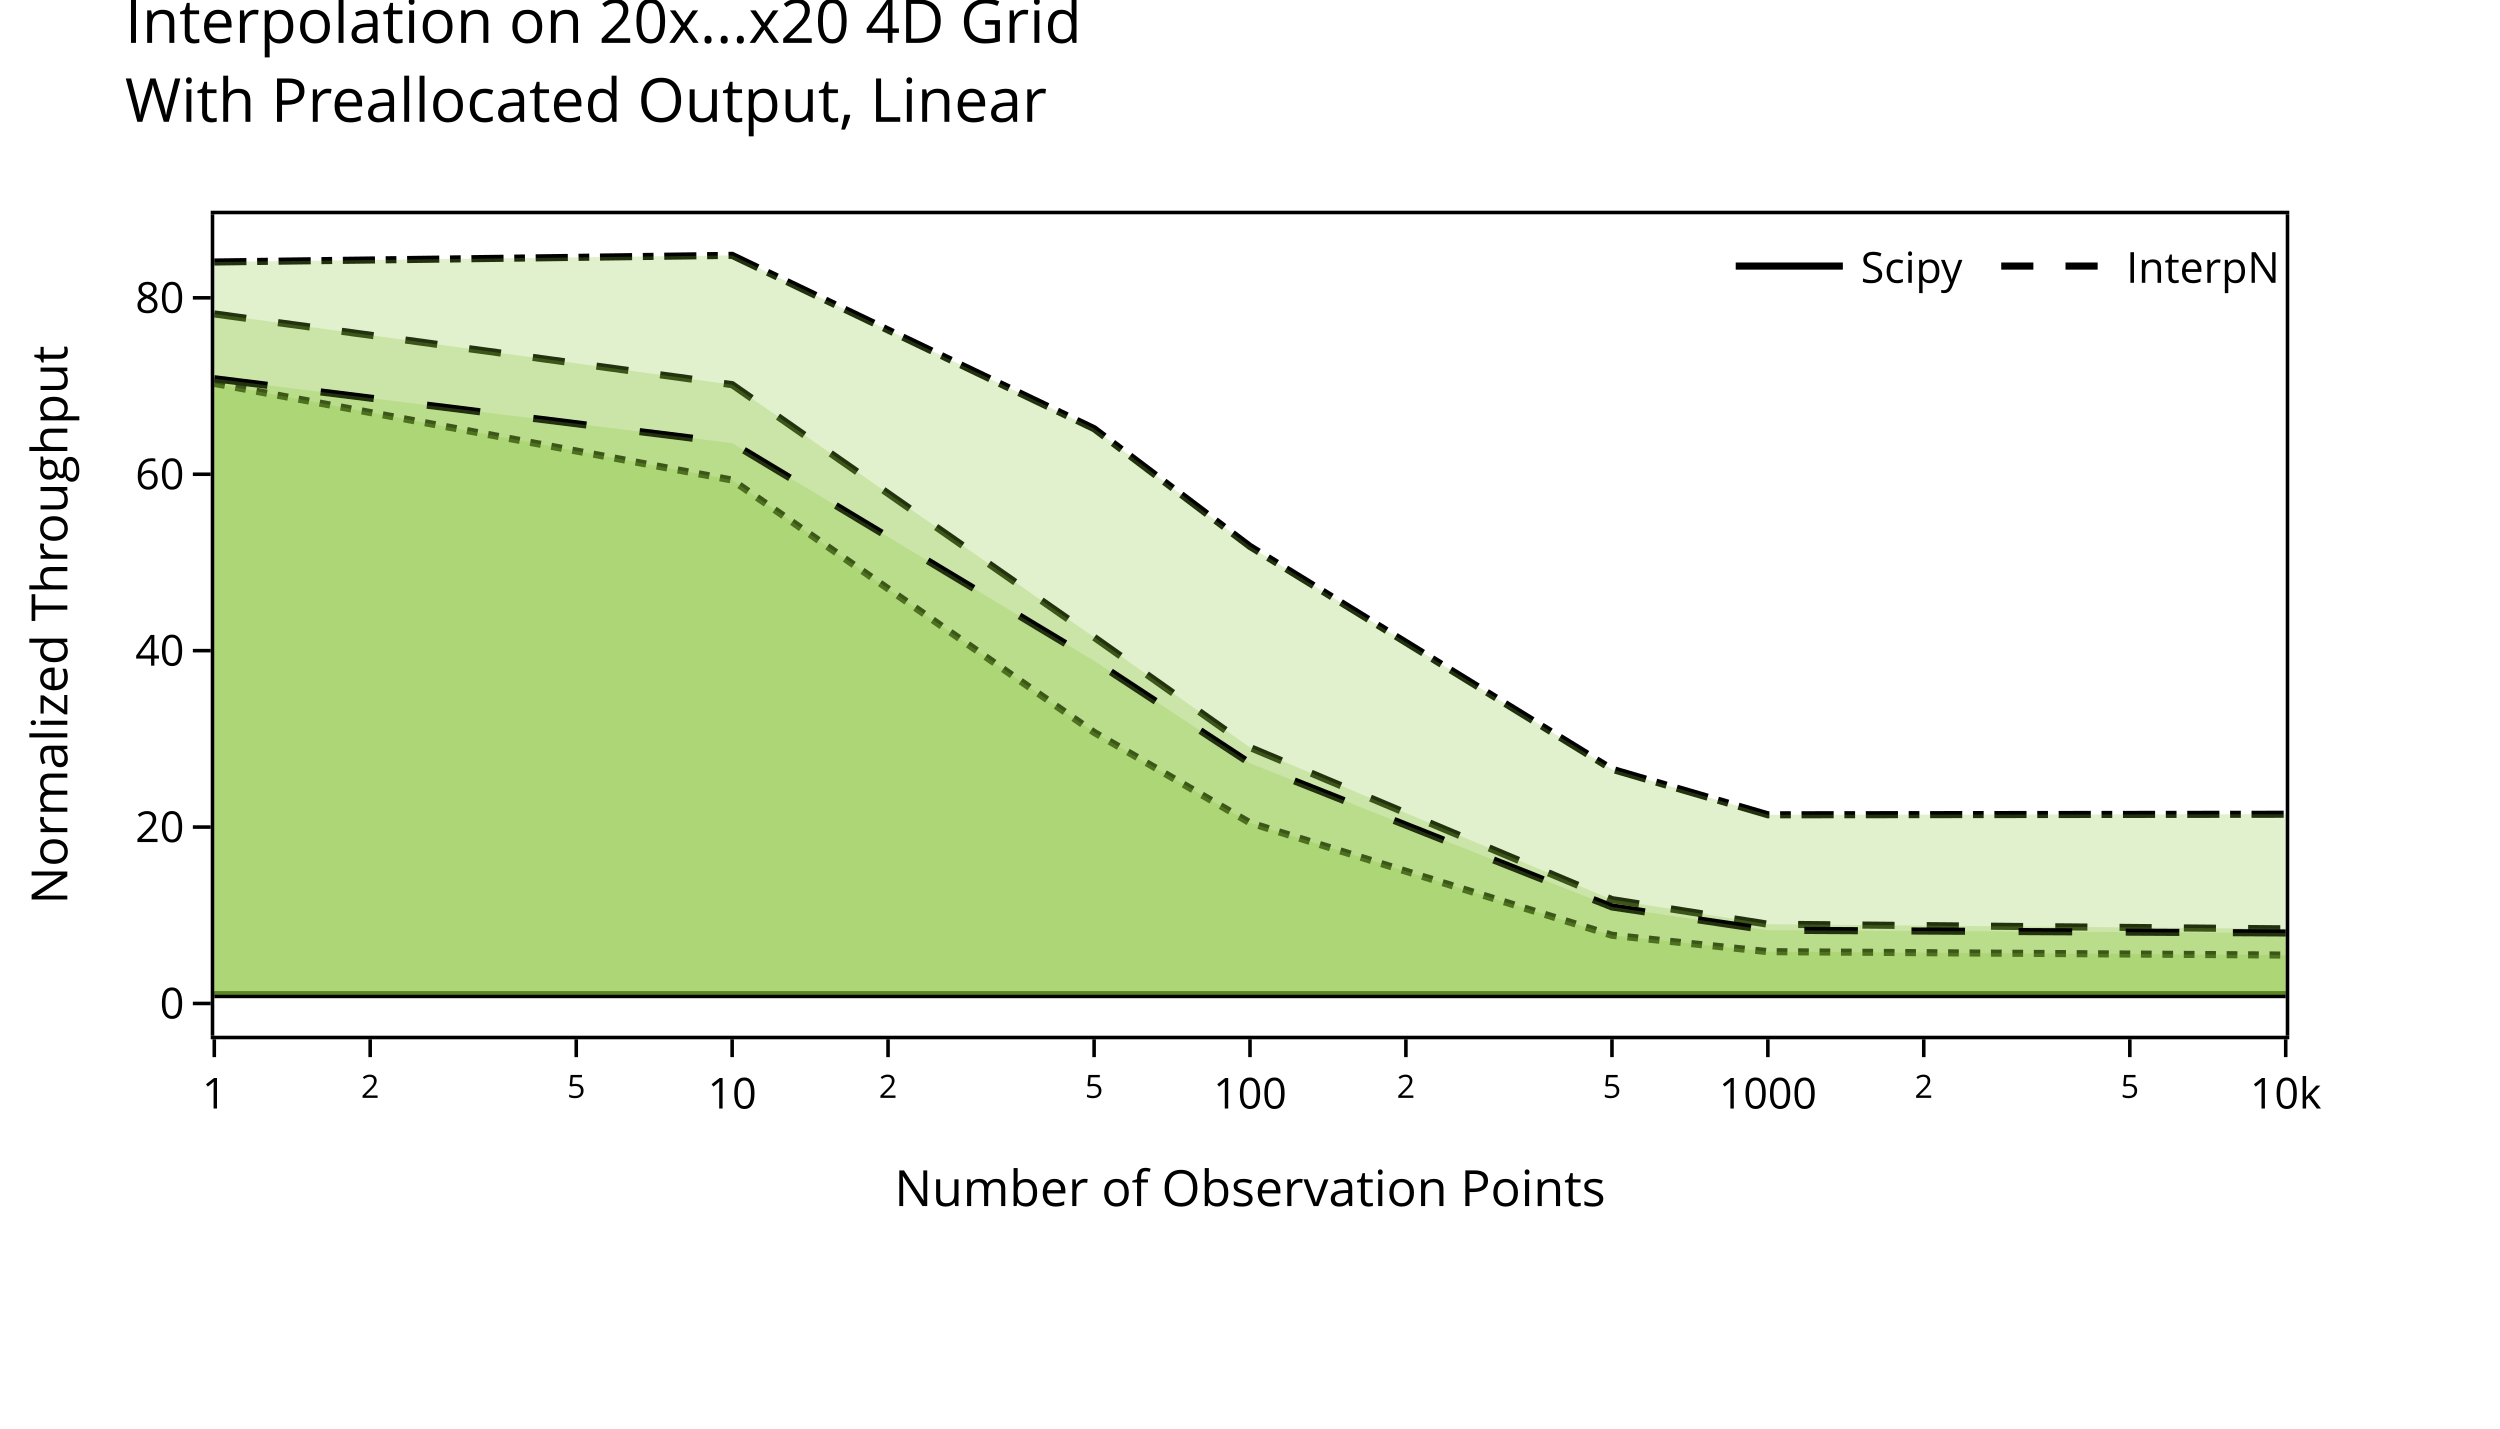
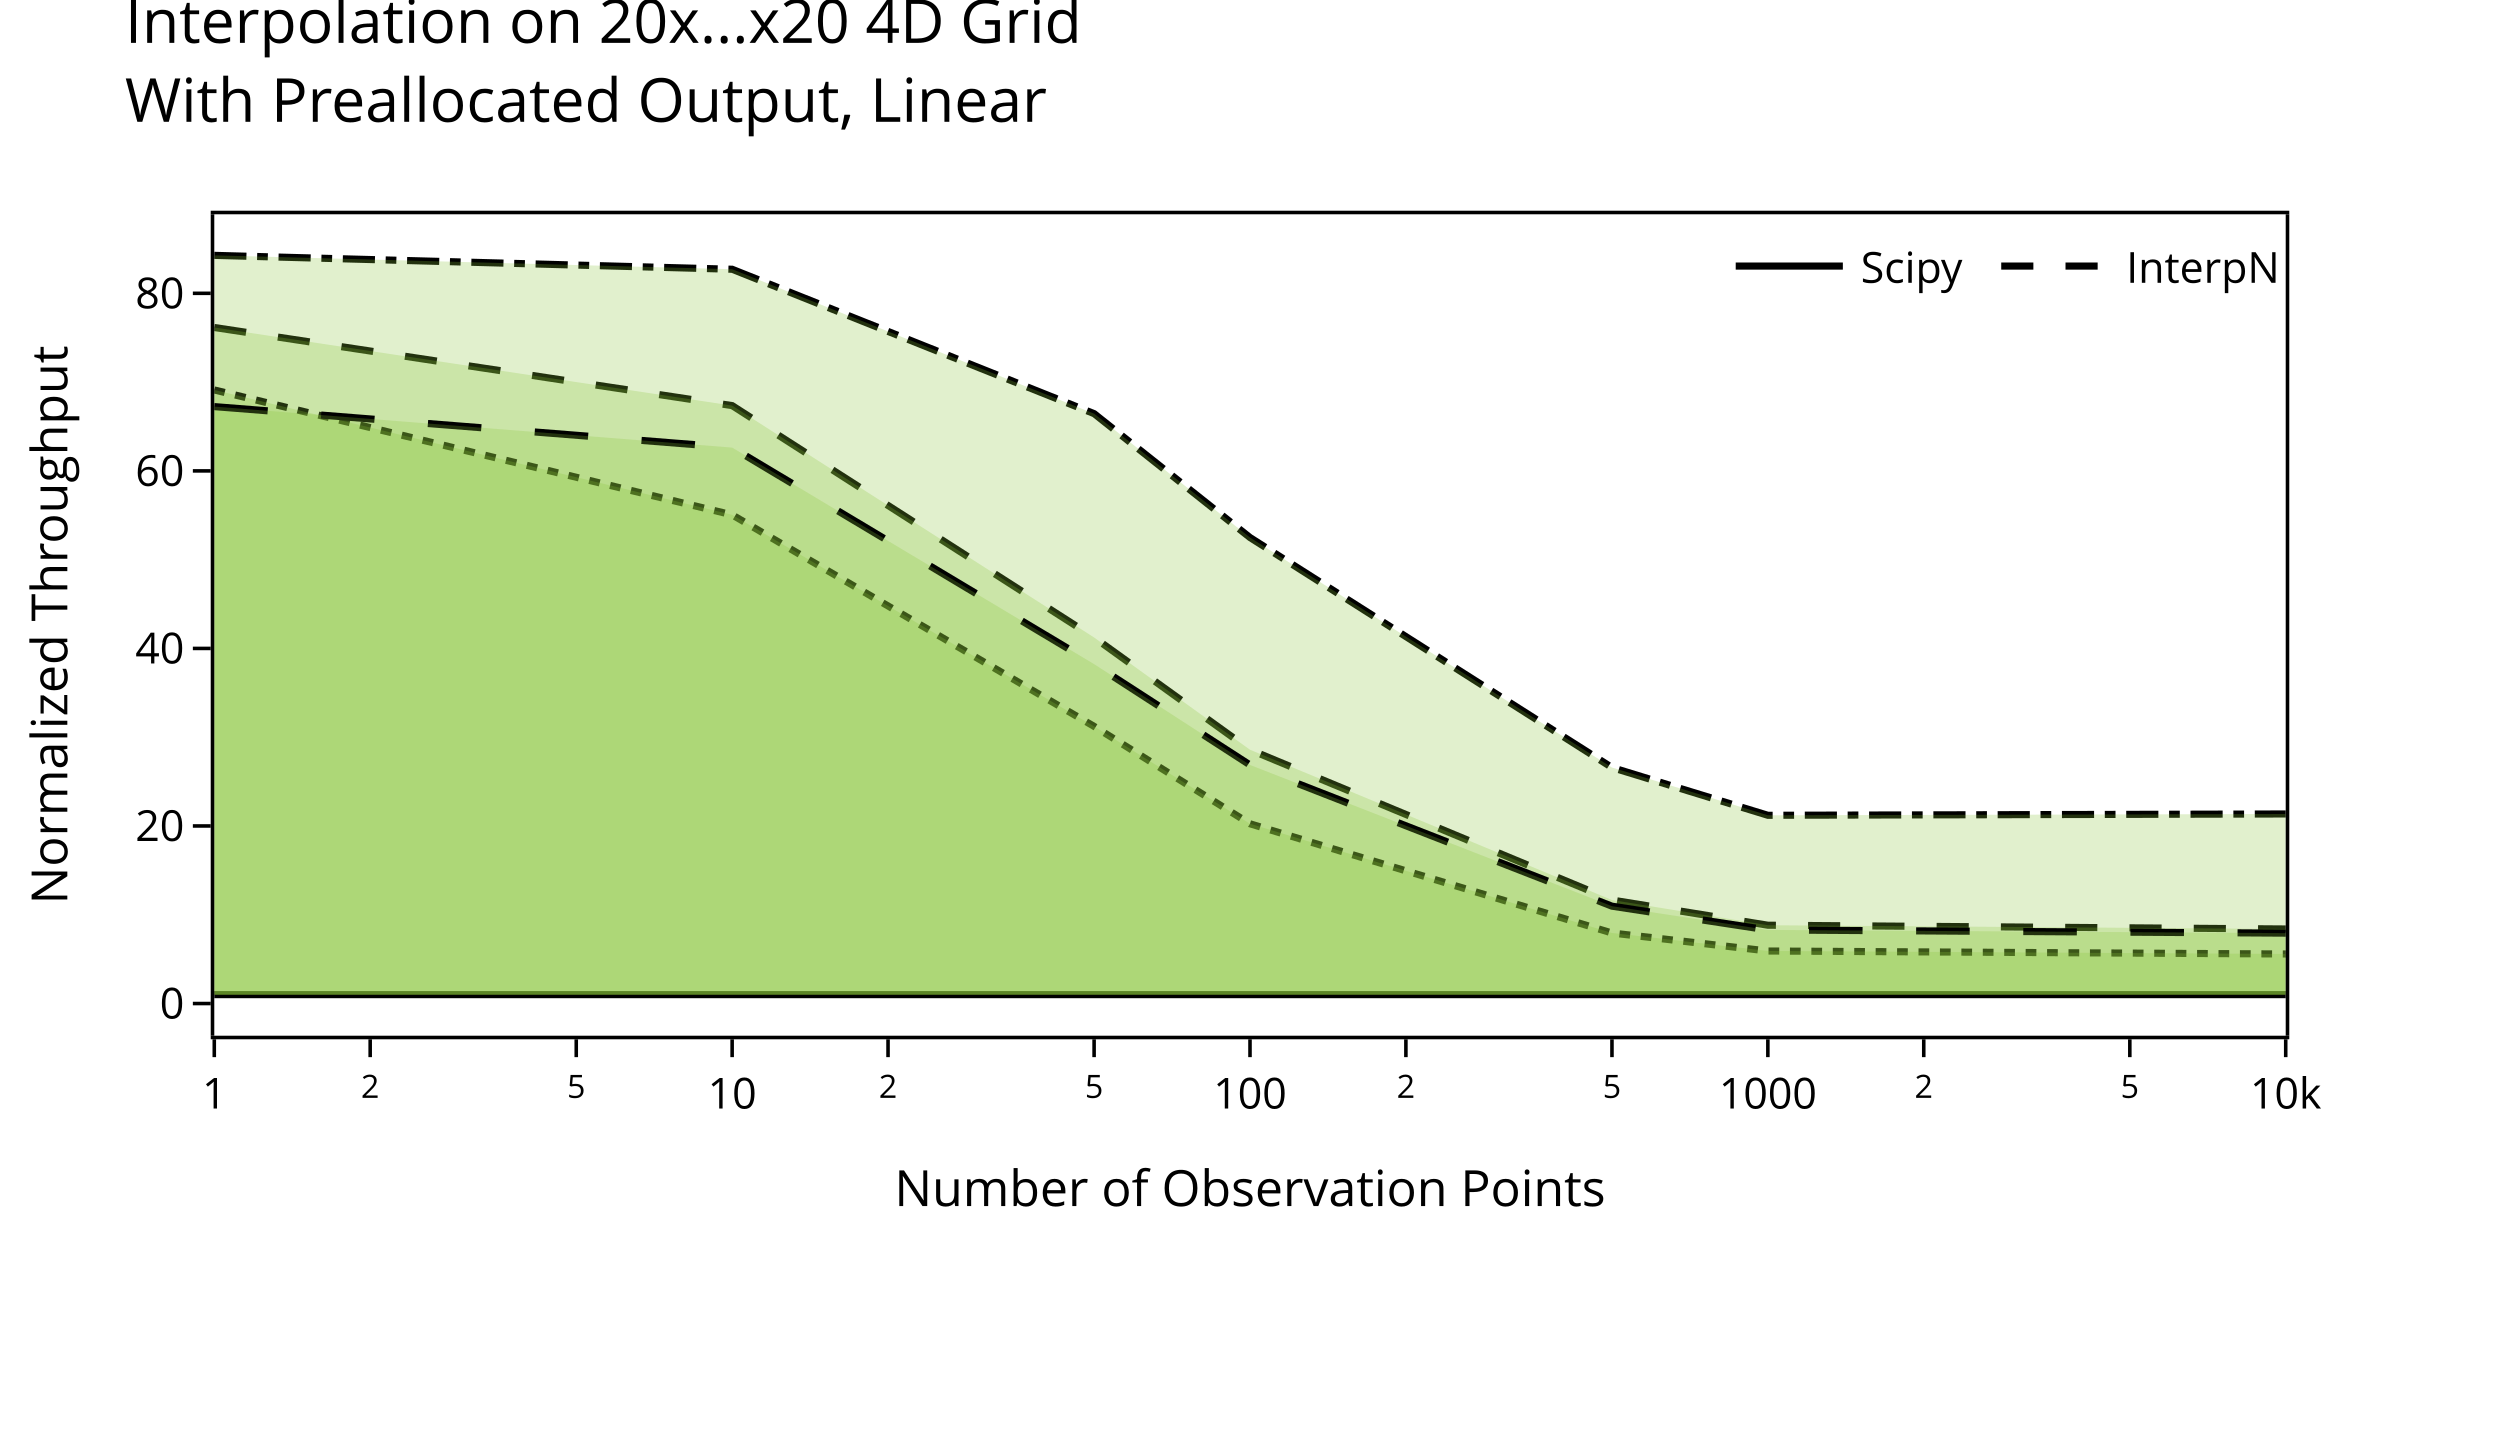
<svg xmlns="http://www.w3.org/2000/svg" class="main-svg" width="700" height="400" style="" viewBox="0 0 700 400">
  <rect x="0" y="0" width="700" height="400" style="fill: rgb(0, 0, 0); fill-opacity: 0;" />
-   <defs id="defs-4eeeb2">
+   <defs id="defs-8cfb2a">
    <g class="clips">
-       <clipPath id="clip4eeeb2xyplot" class="plotclip">
+       <clipPath id="clip8cfb2axyplot" class="plotclip">
        <rect width="580" height="230" />
      </clipPath>
-       <clipPath class="axesclip" id="clip4eeeb2x">
+       <clipPath class="axesclip" id="clip8cfb2ax">
        <rect x="60" y="0" width="580" height="400" />
      </clipPath>
-       <clipPath class="axesclip" id="clip4eeeb2y">
+       <clipPath class="axesclip" id="clip8cfb2ay">
        <rect x="0" y="60" width="700" height="230" />
      </clipPath>
-       <clipPath class="axesclip" id="clip4eeeb2xy">
+       <clipPath class="axesclip" id="clip8cfb2axy">
        <rect x="60" y="60" width="580" height="230" />
      </clipPath>
    </g>
    <g class="gradients" />
    <g class="patterns" />
  </defs>
  <g class="bglayer">
    <rect class="bg" x="60" y="60" width="580" height="230" style="fill: rgb(0, 0, 0); fill-opacity: 0; stroke-width: 0;" />
  </g>
  <g class="layer-below">
    <g class="imagelayer" />
    <g class="shapelayer" />
  </g>
  <g class="cartesianlayer">
    <g class="subplot xy">
      <g class="layer-subplot">
        <g class="shapelayer" />
        <g class="imagelayer" />
      </g>
      <g class="minor-gridlayer">
        <g class="x" />
        <g class="y" />
      </g>
      <g class="gridlayer">
        <g class="x" />
        <g class="y" />
      </g>
      <g class="zerolinelayer" />
      <g class="layer-between">
        <g class="shapelayer" />
        <g class="imagelayer" />
      </g>
      <path class="xlines-below" />
      <path class="ylines-below" />
      <g class="overlines-below" />
      <g class="xaxislayer-below" />
      <g class="yaxislayer-below" />
      <g class="overaxes-below" />
      <g class="overplot">
-         <g class="xy" transform="translate(60,60)" clip-path="url(#clip4eeeb2xyplot)">
+         <g class="xy" transform="translate(60,60)" clip-path="url(#clip8cfb2axyplot)">
          <g class="scatterlayer mlayer">
-             <g class="trace scatter traceeb1a98" style="stroke-miterlimit: 2; opacity: 1;">
+             <g class="trace scatter trace198dfa" style="stroke-miterlimit: 2; opacity: 1;">
              <g class="fills" />
              <g class="errorbars" />
              <g class="lines">
                <path class="js-line" d="M0,218.5L580,218.5" style="vector-effect: none; fill: none; stroke: rgb(0, 0, 0); stroke-opacity: 1; stroke-width: 2px; opacity: 1;" />
              </g>
              <g class="points" />
              <g class="text" />
            </g>
-             <g class="trace scatter tracedfe0f2" style="stroke-miterlimit: 2; opacity: 1;">
-               <g class="fills" />
-               <g class="errorbars" />
-               <g class="lines">
-                 <path class="js-line" d="M0,27.9L145,47.7L246.35,118.43L290,149.29L391.35,191.89L435,198.78L580,200.08" style="vector-effect: none; fill: none; stroke: rgb(0, 0, 0); stroke-opacity: 1; stroke-dasharray: 9px, 9px; stroke-width: 2px; opacity: 1;" />
-               </g>
-               <g class="points" />
-               <g class="text" />
-             </g>
-             <g class="trace scatter trace41de14" style="stroke-miterlimit: 2; opacity: 1;">
+             <g class="trace scatter trace9e6d90" style="stroke-miterlimit: 2; opacity: 1;">
+               <g class="fills" />
+               <g class="errorbars" />
+               <g class="lines">
+                 <path class="js-line" d="M0,31.7L145,53.57L246.35,118.5L290,149.93L391.35,192.01L435,199.06L580,200.11" style="vector-effect: none; fill: none; stroke: rgb(0, 0, 0); stroke-opacity: 1; stroke-dasharray: 9px, 9px; stroke-width: 2px; opacity: 1;" />
+               </g>
+               <g class="points" />
+               <g class="text" />
+             </g>
+             <g class="trace scatter trace5ef204" style="stroke-miterlimit: 2; opacity: 1;">
              <g class="fills">
                <g>
-                   <path class="js-fill" d="M0,27.9L145,47.7L246.35,118.43L290,149.29L391.35,191.89L435,198.78L580,200.08L580,218.5L435,218.5L0,218.5Z" style="fill: rgb(139, 196, 59); fill-opacity: 0.25; stroke-width: 0;" />
+                   <path class="js-fill" d="M0,31.7L145,53.57L246.35,118.5L290,149.93L391.35,192.01L435,199.06L580,200.11L580,218.5L435,218.5L0,218.5Z" style="fill: rgb(139, 196, 59); fill-opacity: 0.25; stroke-width: 0;" />
                </g>
              </g>
              <g class="errorbars" />
              <g class="lines">
-                 <path class="js-line" d="M0,27.9L145,47.7L246.35,118.43L290,149.29L391.35,191.89L435,198.78L580,200.08L580,218.5L435,218.5L0,218.5" style="vector-effect: none; fill: none; stroke: rgb(0, 204, 150); stroke-opacity: 1; stroke-width: 0px; opacity: 1;" />
-               </g>
-               <g class="points" />
-               <g class="text" />
-             </g>
-             <g class="trace scatter tracecbc44f" style="stroke-miterlimit: 2; opacity: 1;">
-               <g class="fills" />
-               <g class="errorbars" />
-               <g class="lines">
-                 <path class="js-line" d="M0,47.35L145,74.42L246.35,145.06L290,170.4L391.35,201.87L435,206.46L580,207.42" style="vector-effect: none; fill: none; stroke: rgb(0, 0, 0); stroke-opacity: 1; stroke-dasharray: 3px, 3px; stroke-width: 2px; opacity: 1;" />
-               </g>
-               <g class="points" />
-               <g class="text" />
-             </g>
-             <g class="trace scatter tracefbfd7b" style="stroke-miterlimit: 2; opacity: 1;">
+                 <path class="js-line" d="M0,31.7L145,53.57L246.35,118.5L290,149.93L391.35,192.01L435,199.06L580,200.11L580,218.5L435,218.5L0,218.5" style="vector-effect: none; fill: none; stroke: rgb(0, 204, 150); stroke-opacity: 1; stroke-width: 0px; opacity: 1;" />
+               </g>
+               <g class="points" />
+               <g class="text" />
+             </g>
+             <g class="trace scatter tracec7bbc4" style="stroke-miterlimit: 2; opacity: 1;">
+               <g class="fills" />
+               <g class="errorbars" />
+               <g class="lines">
+                 <path class="js-line" d="M0,49.19L145,84.16L246.35,143.39L290,170.66L391.35,201.24L435,206.28L580,207.12" style="vector-effect: none; fill: none; stroke: rgb(0, 0, 0); stroke-opacity: 1; stroke-dasharray: 3px, 3px; stroke-width: 2px; opacity: 1;" />
+               </g>
+               <g class="points" />
+               <g class="text" />
+             </g>
+             <g class="trace scatter tracecd743b" style="stroke-miterlimit: 2; opacity: 1;">
              <g class="fills">
                <g>
-                   <path class="js-fill" d="M0,47.35L145,74.42L246.35,145.06L290,170.4L391.35,201.87L435,206.46L580,207.42L580,218.5L435,218.5L0,218.5Z" style="fill: rgb(139, 196, 59); fill-opacity: 0.25; stroke-width: 0;" />
+                   <path class="js-fill" d="M0,49.19L145,84.16L246.35,143.39L290,170.66L391.35,201.24L435,206.28L580,207.12L580,218.5L435,218.5L0,218.5Z" style="fill: rgb(139, 196, 59); fill-opacity: 0.25; stroke-width: 0;" />
                </g>
              </g>
              <g class="errorbars" />
              <g class="lines">
-                 <path class="js-line" d="M0,47.35L145,74.42L246.35,145.06L290,170.4L391.35,201.87L435,206.46L580,207.42L580,218.5L435,218.5L0,218.5" style="vector-effect: none; fill: none; stroke: rgb(255, 161, 90); stroke-opacity: 1; stroke-width: 0px; opacity: 1;" />
-               </g>
-               <g class="points" />
-               <g class="text" />
-             </g>
-             <g class="trace scatter trace5c9ecb" style="stroke-miterlimit: 2; opacity: 1;">
-               <g class="fills" />
-               <g class="errorbars" />
-               <g class="lines">
-                 <path class="js-line" d="M0,13.36L145,11.5L246.35,60.03L290,93.01L391.35,155.38L435,168.14L580,167.99" style="vector-effect: none; fill: none; stroke: rgb(0, 0, 0); stroke-opacity: 1; stroke-dasharray: 9px, 3px, 3px, 3px; stroke-width: 2px; opacity: 1;" />
-               </g>
-               <g class="points" />
-               <g class="text" />
-             </g>
-             <g class="trace scatter trace8e85f3" style="stroke-miterlimit: 2; opacity: 1;">
+                 <path class="js-line" d="M0,49.19L145,84.16L246.35,143.39L290,170.66L391.35,201.24L435,206.28L580,207.12L580,218.5L435,218.5L0,218.5" style="vector-effect: none; fill: none; stroke: rgb(255, 161, 90); stroke-opacity: 1; stroke-width: 0px; opacity: 1;" />
+               </g>
+               <g class="points" />
+               <g class="text" />
+             </g>
+             <g class="trace scatter trace7f37c7" style="stroke-miterlimit: 2; opacity: 1;">
+               <g class="fills" />
+               <g class="errorbars" />
+               <g class="lines">
+                 <path class="js-line" d="M0,11.5L145,15.39L246.35,55.82L290,90.51L391.35,154.91L435,168.28L580,167.91" style="vector-effect: none; fill: none; stroke: rgb(0, 0, 0); stroke-opacity: 1; stroke-dasharray: 9px, 3px, 3px, 3px; stroke-width: 2px; opacity: 1;" />
+               </g>
+               <g class="points" />
+               <g class="text" />
+             </g>
+             <g class="trace scatter trace6b2f2b" style="stroke-miterlimit: 2; opacity: 1;">
              <g class="fills">
                <g>
-                   <path class="js-fill" d="M0,13.36L145,11.5L246.35,60.03L290,93.01L391.35,155.38L435,168.14L580,167.99L580,218.5L435,218.5L0,218.5Z" style="fill: rgb(139, 196, 59); fill-opacity: 0.25; stroke-width: 0;" />
+                   <path class="js-fill" d="M0,11.5L145,15.39L246.35,55.82L290,90.51L391.35,154.91L435,168.28L580,167.91L580,218.5L435,218.5L0,218.5Z" style="fill: rgb(139, 196, 59); fill-opacity: 0.25; stroke-width: 0;" />
                </g>
              </g>
              <g class="errorbars" />
              <g class="lines">
-                 <path class="js-line" d="M0,13.36L145,11.5L246.35,60.03L290,93.01L391.35,155.38L435,168.14L580,167.99L580,218.5L435,218.5L0,218.5" style="vector-effect: none; fill: none; stroke: rgb(255, 102, 146); stroke-opacity: 1; stroke-width: 0px; opacity: 1;" />
-               </g>
-               <g class="points" />
-               <g class="text" />
-             </g>
-             <g class="trace scatter tracee43c33" style="stroke-miterlimit: 2; opacity: 1;">
-               <g class="fills" />
-               <g class="errorbars" />
-               <g class="lines">
-                 <path class="js-line" d="M0,46.04L145,64.08L246.35,125.04L290,153.72L391.35,193.95L435,200.46L580,201.23" style="vector-effect: none; fill: none; stroke: rgb(0, 0, 0); stroke-opacity: 1; stroke-dasharray: 15px, 15px; stroke-width: 2px; opacity: 1;" />
-               </g>
-               <g class="points" />
-               <g class="text" />
-             </g>
-             <g class="trace scatter trace2c84cb" style="stroke-miterlimit: 2; opacity: 1;">
+                 <path class="js-line" d="M0,11.5L145,15.39L246.35,55.82L290,90.51L391.35,154.91L435,168.28L580,167.91L580,218.5L435,218.5L0,218.5" style="vector-effect: none; fill: none; stroke: rgb(255, 102, 146); stroke-opacity: 1; stroke-width: 0px; opacity: 1;" />
+               </g>
+               <g class="points" />
+               <g class="text" />
+             </g>
+             <g class="trace scatter traceaeccd7" style="stroke-miterlimit: 2; opacity: 1;">
+               <g class="fills" />
+               <g class="errorbars" />
+               <g class="lines">
+                 <path class="js-line" d="M0,53.85L145,65.33L246.35,125.96L290,154.19L391.35,193.73L435,200.39L580,201.28" style="vector-effect: none; fill: none; stroke: rgb(0, 0, 0); stroke-opacity: 1; stroke-dasharray: 15px, 15px; stroke-width: 2px; opacity: 1;" />
+               </g>
+               <g class="points" />
+               <g class="text" />
+             </g>
+             <g class="trace scatter trace556026" style="stroke-miterlimit: 2; opacity: 1;">
              <g class="fills">
                <g>
-                   <path class="js-fill" d="M0,46.04L145,64.08L246.35,125.04L290,153.72L391.35,193.95L435,200.46L580,201.23L580,218.5L435,218.5L0,218.5Z" style="fill: rgb(139, 196, 59); fill-opacity: 0.25; stroke-width: 0;" />
+                   <path class="js-fill" d="M0,53.85L145,65.33L246.35,125.96L290,154.19L391.35,193.73L435,200.39L580,201.28L580,218.5L435,218.5L0,218.5Z" style="fill: rgb(139, 196, 59); fill-opacity: 0.25; stroke-width: 0;" />
                </g>
              </g>
              <g class="errorbars" />
              <g class="lines">
-                 <path class="js-line" d="M0,46.04L145,64.08L246.35,125.04L290,153.72L391.35,193.95L435,200.46L580,201.23L580,218.5L435,218.5L0,218.5" style="vector-effect: none; fill: none; stroke: rgb(255, 151, 255); stroke-opacity: 1; stroke-width: 0px; opacity: 1;" />
+                 <path class="js-line" d="M0,53.85L145,65.33L246.35,125.96L290,154.19L391.35,193.73L435,200.39L580,201.28L580,218.5L435,218.5L0,218.5" style="vector-effect: none; fill: none; stroke: rgb(255, 151, 255); stroke-opacity: 1; stroke-width: 0px; opacity: 1;" />
              </g>
              <g class="points" />
              <g class="text" />
            </g>
          </g>
        </g>
      </g>
      <path class="xlines-above crisp" d="M59,290.5H641M59,59.5H641" style="fill: none; stroke-width: 1px; stroke: rgb(0, 0, 0); stroke-opacity: 1;" />
      <path class="ylines-above crisp" d="M59.5,60V290M640.5,60V290" style="fill: none; stroke-width: 1px; stroke: rgb(0, 0, 0); stroke-opacity: 1;" />
      <g class="overlines-above" />
      <g class="xaxislayer-above">
        <path class="xtick ticks crisp" d="M0,291v5" transform="translate(60,0)" style="stroke: rgb(0, 0, 0); stroke-opacity: 1; stroke-width: 1px;" />
        <path class="xtick ticks crisp" d="M0,291v5" transform="translate(103.65,0)" style="stroke: rgb(0, 0, 0); stroke-opacity: 1; stroke-width: 1px;" />
        <path class="xtick ticks crisp" d="M0,291v5" transform="translate(161.35,0)" style="stroke: rgb(0, 0, 0); stroke-opacity: 1; stroke-width: 1px;" />
        <path class="xtick ticks crisp" d="M0,291v5" transform="translate(205,0)" style="stroke: rgb(0, 0, 0); stroke-opacity: 1; stroke-width: 1px;" />
        <path class="xtick ticks crisp" d="M0,291v5" transform="translate(248.65,0)" style="stroke: rgb(0, 0, 0); stroke-opacity: 1; stroke-width: 1px;" />
        <path class="xtick ticks crisp" d="M0,291v5" transform="translate(306.35,0)" style="stroke: rgb(0, 0, 0); stroke-opacity: 1; stroke-width: 1px;" />
        <path class="xtick ticks crisp" d="M0,291v5" transform="translate(350,0)" style="stroke: rgb(0, 0, 0); stroke-opacity: 1; stroke-width: 1px;" />
        <path class="xtick ticks crisp" d="M0,291v5" transform="translate(393.65,0)" style="stroke: rgb(0, 0, 0); stroke-opacity: 1; stroke-width: 1px;" />
        <path class="xtick ticks crisp" d="M0,291v5" transform="translate(451.35,0)" style="stroke: rgb(0, 0, 0); stroke-opacity: 1; stroke-width: 1px;" />
        <path class="xtick ticks crisp" d="M0,291v5" transform="translate(495,0)" style="stroke: rgb(0, 0, 0); stroke-opacity: 1; stroke-width: 1px;" />
        <path class="xtick ticks crisp" d="M0,291v5" transform="translate(538.65,0)" style="stroke: rgb(0, 0, 0); stroke-opacity: 1; stroke-width: 1px;" />
        <path class="xtick ticks crisp" d="M0,291v5" transform="translate(596.35,0)" style="stroke: rgb(0, 0, 0); stroke-opacity: 1; stroke-width: 1px;" />
        <path class="xtick ticks crisp" d="M0,291v5" transform="translate(640,0)" style="stroke: rgb(0, 0, 0); stroke-opacity: 1; stroke-width: 1px;" />
        <g class="xtick">
          <text text-anchor="middle" x="0" y="310.4" transform="translate(60,0)" style="font-family: 'Open Sans', verdana, arial, sans-serif; font-size: 12px; fill: rgb(0, 0, 0); fill-opacity: 1; white-space: pre; opacity: 1;">1</text>
        </g>
        <g class="xtick">
          <text text-anchor="middle" x="0" y="307.4" style="font-family: 'Open Sans', verdana, arial, sans-serif; font-size: 9px; fill: rgb(0, 0, 0); fill-opacity: 1; white-space: pre; opacity: 1;" transform="translate(103.65,0)">2</text>
        </g>
        <g class="xtick">
          <text text-anchor="middle" x="0" y="307.4" style="font-family: 'Open Sans', verdana, arial, sans-serif; font-size: 9px; fill: rgb(0, 0, 0); fill-opacity: 1; white-space: pre; opacity: 1;" transform="translate(161.35,0)">5</text>
        </g>
        <g class="xtick">
          <text text-anchor="middle" x="0" y="310.4" style="font-family: 'Open Sans', verdana, arial, sans-serif; font-size: 12px; fill: rgb(0, 0, 0); fill-opacity: 1; white-space: pre; opacity: 1;" transform="translate(205,0)">10</text>
        </g>
        <g class="xtick">
          <text text-anchor="middle" x="0" y="307.4" style="font-family: 'Open Sans', verdana, arial, sans-serif; font-size: 9px; fill: rgb(0, 0, 0); fill-opacity: 1; white-space: pre; opacity: 1;" transform="translate(248.65,0)">2</text>
        </g>
        <g class="xtick">
          <text text-anchor="middle" x="0" y="307.4" style="font-family: 'Open Sans', verdana, arial, sans-serif; font-size: 9px; fill: rgb(0, 0, 0); fill-opacity: 1; white-space: pre; opacity: 1;" transform="translate(306.35,0)">5</text>
        </g>
        <g class="xtick">
          <text text-anchor="middle" x="0" y="310.4" style="font-family: 'Open Sans', verdana, arial, sans-serif; font-size: 12px; fill: rgb(0, 0, 0); fill-opacity: 1; white-space: pre; opacity: 1;" transform="translate(350,0)">100</text>
        </g>
        <g class="xtick">
          <text text-anchor="middle" x="0" y="307.4" style="font-family: 'Open Sans', verdana, arial, sans-serif; font-size: 9px; fill: rgb(0, 0, 0); fill-opacity: 1; white-space: pre; opacity: 1;" transform="translate(393.65,0)">2</text>
        </g>
        <g class="xtick">
          <text text-anchor="middle" x="0" y="307.4" style="font-family: 'Open Sans', verdana, arial, sans-serif; font-size: 9px; fill: rgb(0, 0, 0); fill-opacity: 1; white-space: pre; opacity: 1;" transform="translate(451.35,0)">5</text>
        </g>
        <g class="xtick">
          <text text-anchor="middle" x="0" y="310.4" style="font-family: 'Open Sans', verdana, arial, sans-serif; font-size: 12px; fill: rgb(0, 0, 0); fill-opacity: 1; white-space: pre; opacity: 1;" transform="translate(495,0)">1000</text>
        </g>
        <g class="xtick">
          <text text-anchor="middle" x="0" y="307.4" style="font-family: 'Open Sans', verdana, arial, sans-serif; font-size: 9px; fill: rgb(0, 0, 0); fill-opacity: 1; white-space: pre; opacity: 1;" transform="translate(538.65,0)">2</text>
        </g>
        <g class="xtick">
          <text text-anchor="middle" x="0" y="307.4" style="font-family: 'Open Sans', verdana, arial, sans-serif; font-size: 9px; fill: rgb(0, 0, 0); fill-opacity: 1; white-space: pre; opacity: 1;" transform="translate(596.35,0)">5</text>
        </g>
        <g class="xtick">
          <text text-anchor="middle" x="0" y="310.4" style="font-family: 'Open Sans', verdana, arial, sans-serif; font-size: 12px; fill: rgb(0, 0, 0); fill-opacity: 1; white-space: pre; opacity: 1;" transform="translate(640,0)">10k</text>
        </g>
      </g>
      <g class="yaxislayer-above">
-         <path class="ytick ticks crisp" d="M59,0h-5" transform="translate(0,280.97)" style="stroke: rgb(0, 0, 0); stroke-opacity: 1; stroke-width: 1px;" />
-         <path class="ytick ticks crisp" d="M59,0h-5" transform="translate(0,231.58)" style="stroke: rgb(0, 0, 0); stroke-opacity: 1; stroke-width: 1px;" />
-         <path class="ytick ticks crisp" d="M59,0h-5" transform="translate(0,182.18)" style="stroke: rgb(0, 0, 0); stroke-opacity: 1; stroke-width: 1px;" />
-         <path class="ytick ticks crisp" d="M59,0h-5" transform="translate(0,132.79)" style="stroke: rgb(0, 0, 0); stroke-opacity: 1; stroke-width: 1px;" />
-         <path class="ytick ticks crisp" d="M59,0h-5" transform="translate(0,83.39)" style="stroke: rgb(0, 0, 0); stroke-opacity: 1; stroke-width: 1px;" />
-         <g class="ytick">
-           <text text-anchor="end" x="51.6" y="4.2" transform="translate(0,280.97)" style="font-family: 'Open Sans', verdana, arial, sans-serif; font-size: 12px; fill: rgb(0, 0, 0); fill-opacity: 1; white-space: pre; opacity: 1;">0</text>
-         </g>
-         <g class="ytick">
-           <text text-anchor="end" x="51.6" y="4.2" style="font-family: 'Open Sans', verdana, arial, sans-serif; font-size: 12px; fill: rgb(0, 0, 0); fill-opacity: 1; white-space: pre; opacity: 1;" transform="translate(0,231.58)">20</text>
-         </g>
-         <g class="ytick">
-           <text text-anchor="end" x="51.6" y="4.2" style="font-family: 'Open Sans', verdana, arial, sans-serif; font-size: 12px; fill: rgb(0, 0, 0); fill-opacity: 1; white-space: pre; opacity: 1;" transform="translate(0,182.18)">40</text>
-         </g>
-         <g class="ytick">
-           <text text-anchor="end" x="51.6" y="4.2" style="font-family: 'Open Sans', verdana, arial, sans-serif; font-size: 12px; fill: rgb(0, 0, 0); fill-opacity: 1; white-space: pre; opacity: 1;" transform="translate(0,132.79)">60</text>
-         </g>
-         <g class="ytick">
-           <text text-anchor="end" x="51.6" y="4.2" style="font-family: 'Open Sans', verdana, arial, sans-serif; font-size: 12px; fill: rgb(0, 0, 0); fill-opacity: 1; white-space: pre; opacity: 1;" transform="translate(0,83.39)">80</text>
+         <path class="ytick ticks crisp" d="M59,0h-5" transform="translate(0,280.99)" style="stroke: rgb(0, 0, 0); stroke-opacity: 1; stroke-width: 1px;" />
+         <path class="ytick ticks crisp" d="M59,0h-5" transform="translate(0,231.27)" style="stroke: rgb(0, 0, 0); stroke-opacity: 1; stroke-width: 1px;" />
+         <path class="ytick ticks crisp" d="M59,0h-5" transform="translate(0,181.56)" style="stroke: rgb(0, 0, 0); stroke-opacity: 1; stroke-width: 1px;" />
+         <path class="ytick ticks crisp" d="M59,0h-5" transform="translate(0,131.85)" style="stroke: rgb(0, 0, 0); stroke-opacity: 1; stroke-width: 1px;" />
+         <path class="ytick ticks crisp" d="M59,0h-5" transform="translate(0,82.13)" style="stroke: rgb(0, 0, 0); stroke-opacity: 1; stroke-width: 1px;" />
+         <g class="ytick">
+           <text text-anchor="end" x="51.6" y="4.2" transform="translate(0,280.99)" style="font-family: 'Open Sans', verdana, arial, sans-serif; font-size: 12px; fill: rgb(0, 0, 0); fill-opacity: 1; white-space: pre; opacity: 1;">0</text>
+         </g>
+         <g class="ytick">
+           <text text-anchor="end" x="51.6" y="4.2" style="font-family: 'Open Sans', verdana, arial, sans-serif; font-size: 12px; fill: rgb(0, 0, 0); fill-opacity: 1; white-space: pre; opacity: 1;" transform="translate(0,231.27)">20</text>
+         </g>
+         <g class="ytick">
+           <text text-anchor="end" x="51.6" y="4.2" style="font-family: 'Open Sans', verdana, arial, sans-serif; font-size: 12px; fill: rgb(0, 0, 0); fill-opacity: 1; white-space: pre; opacity: 1;" transform="translate(0,181.56)">40</text>
+         </g>
+         <g class="ytick">
+           <text text-anchor="end" x="51.6" y="4.2" style="font-family: 'Open Sans', verdana, arial, sans-serif; font-size: 12px; fill: rgb(0, 0, 0); fill-opacity: 1; white-space: pre; opacity: 1;" transform="translate(0,131.85)">60</text>
+         </g>
+         <g class="ytick">
+           <text text-anchor="end" x="51.6" y="4.2" style="font-family: 'Open Sans', verdana, arial, sans-serif; font-size: 12px; fill: rgb(0, 0, 0); fill-opacity: 1; white-space: pre; opacity: 1;" transform="translate(0,82.13)">80</text>
        </g>
      </g>
      <g class="overaxes-above" />
    </g>
  </g>
  <g class="polarlayer" />
  <g class="smithlayer" />
  <g class="ternarylayer" />
  <g class="geolayer" />
  <g class="funnelarealayer" />
  <g class="pielayer" />
  <g class="iciclelayer" />
  <g class="treemaplayer" />
  <g class="sunburstlayer" />
  <g class="glimages" />
-   <defs id="topdefs-4eeeb2">
+   <defs id="topdefs-8cfb2a">
    <g class="clips" />
-     <clipPath id="legend4eeeb2">
+     <clipPath id="legend8cfb2a">
      <rect width="159" height="29" x="0" y="0" />
    </clipPath>
  </defs>
  <g class="layer-above">
    <g class="imagelayer" />
    <g class="shapelayer" />
  </g>
  <g class="infolayer">
    <g class="legend" pointer-events="all" transform="translate(481,60)">
      <rect class="bg" shape-rendering="crispEdges" style="stroke: rgb(68, 68, 68); stroke-opacity: 1; fill: rgb(0, 0, 0); fill-opacity: 0; stroke-width: 0px;" width="159" height="29" x="0" y="0" />
-       <g class="scrollbox" transform="" clip-path="url(#legend4eeeb2)">
+       <g class="scrollbox" transform="" clip-path="url(#legend8cfb2a)">
        <g class="groups">
          <g class="traces" transform="translate(0,14.5)" style="opacity: 1;">
            <text class="legendtext" text-anchor="start" x="40" y="4.68" style="font-family: 'Open Sans', verdana, arial, sans-serif; font-size: 12px; fill: rgb(0, 0, 0); fill-opacity: 1; white-space: pre;">Scipy</text>
            <g class="layers" style="opacity: 1;">
              <g class="legendfill" />
              <g class="legendlines">
                <path class="js-line" d="M5,0h30" style="fill: none; stroke: rgb(0, 0, 0); stroke-opacity: 1; stroke-width: 2px;" />
              </g>
              <g class="legendsymbols">
                <g class="legendpoints" />
              </g>
            </g>
            <rect class="legendtoggle" x="0" y="-9.5" width="71.844" height="19" style="fill: rgb(0, 0, 0); fill-opacity: 0;" />
          </g>
          <g class="traces" transform="translate(74.34375,14.5)" style="opacity: 1;">
            <text class="legendtext" text-anchor="start" x="40" y="4.68" style="font-family: 'Open Sans', verdana, arial, sans-serif; font-size: 12px; fill: rgb(0, 0, 0); fill-opacity: 1; white-space: pre;">InterpN</text>
            <g class="layers" style="opacity: 1;">
              <g class="legendfill" />
              <g class="legendlines">
                <path class="js-line" d="M5,0h30" style="fill: none; stroke: rgb(0, 0, 0); stroke-opacity: 1; stroke-dasharray: 9px, 9px; stroke-width: 2px;" />
              </g>
              <g class="legendsymbols">
                <g class="legendpoints" />
              </g>
            </g>
            <rect class="legendtoggle" x="0" y="-9.5" width="81.859" height="19" style="fill: rgb(0, 0, 0); fill-opacity: 0;" />
          </g>
        </g>
      </g>
      <rect class="scrollbar" rx="20" ry="3" width="0" height="0" style="fill: rgb(128, 139, 164); fill-opacity: 1;" x="0" y="0" />
    </g>
    <g class="g-gtitle">
      <text class="gtitle" x="35" y="12" text-anchor="start" dy="0.7em" style="opacity: 1; font-family: 'Open Sans', verdana, arial, sans-serif; font-size: 17px; fill: rgb(0, 0, 0); fill-opacity: 1; white-space: pre;">
        <tspan class="line" dy="0em" x="35" y="12">Interpolation on 20x...x20 4D Grid</tspan>
        <tspan class="line" dy="1.3em" x="35" y="12">With Preallocated Output, Linear</tspan>
      </text>
    </g>
    <g class="g-xtitle">
      <text class="xtitle" x="350" y="337.706" text-anchor="middle" style="opacity: 1; font-family: 'Open Sans', verdana, arial, sans-serif; font-size: 14px; fill: rgb(0, 0, 0); fill-opacity: 1; white-space: pre;">Number of Observation Points</text>
    </g>
    <g class="g-ytitle">
      <text class="ytitle" transform="rotate(-90,18.85,175)" x="18.85" y="175" text-anchor="middle" style="opacity: 1; font-family: 'Open Sans', verdana, arial, sans-serif; font-size: 14px; fill: rgb(0, 0, 0); fill-opacity: 1; white-space: pre;">Normalized Throughput</text>
    </g>
  </g>
</svg>
